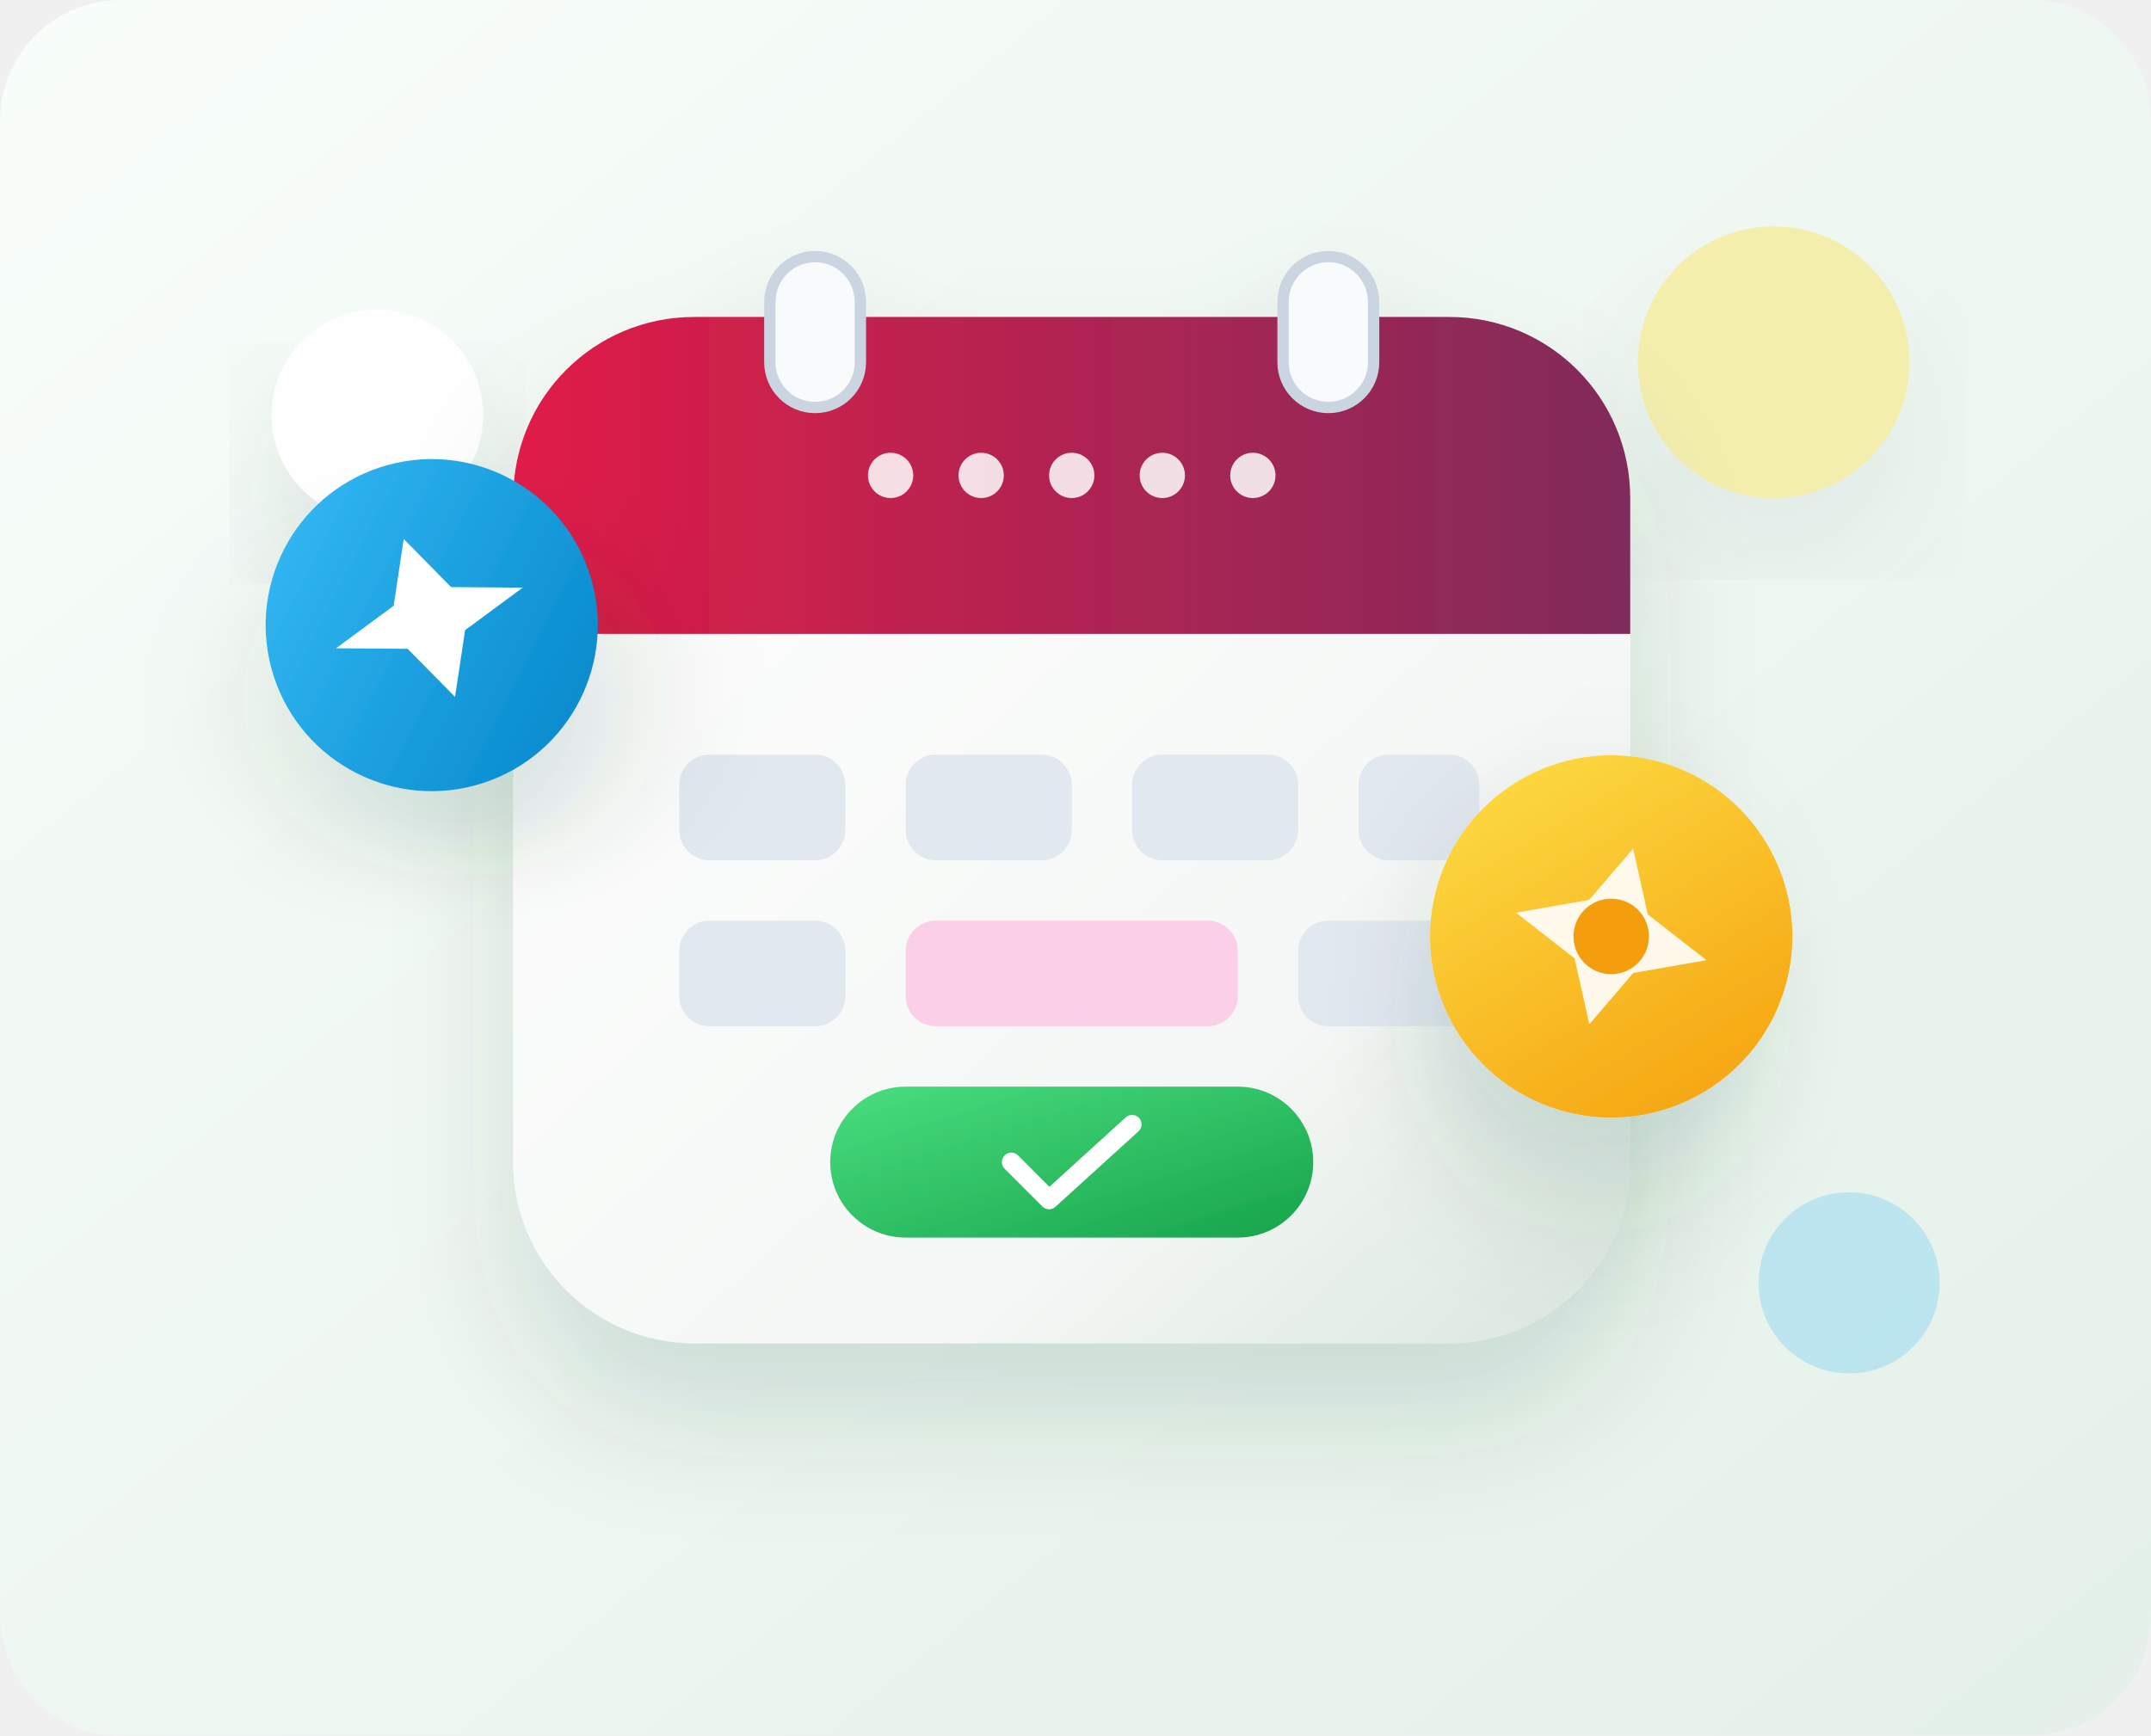
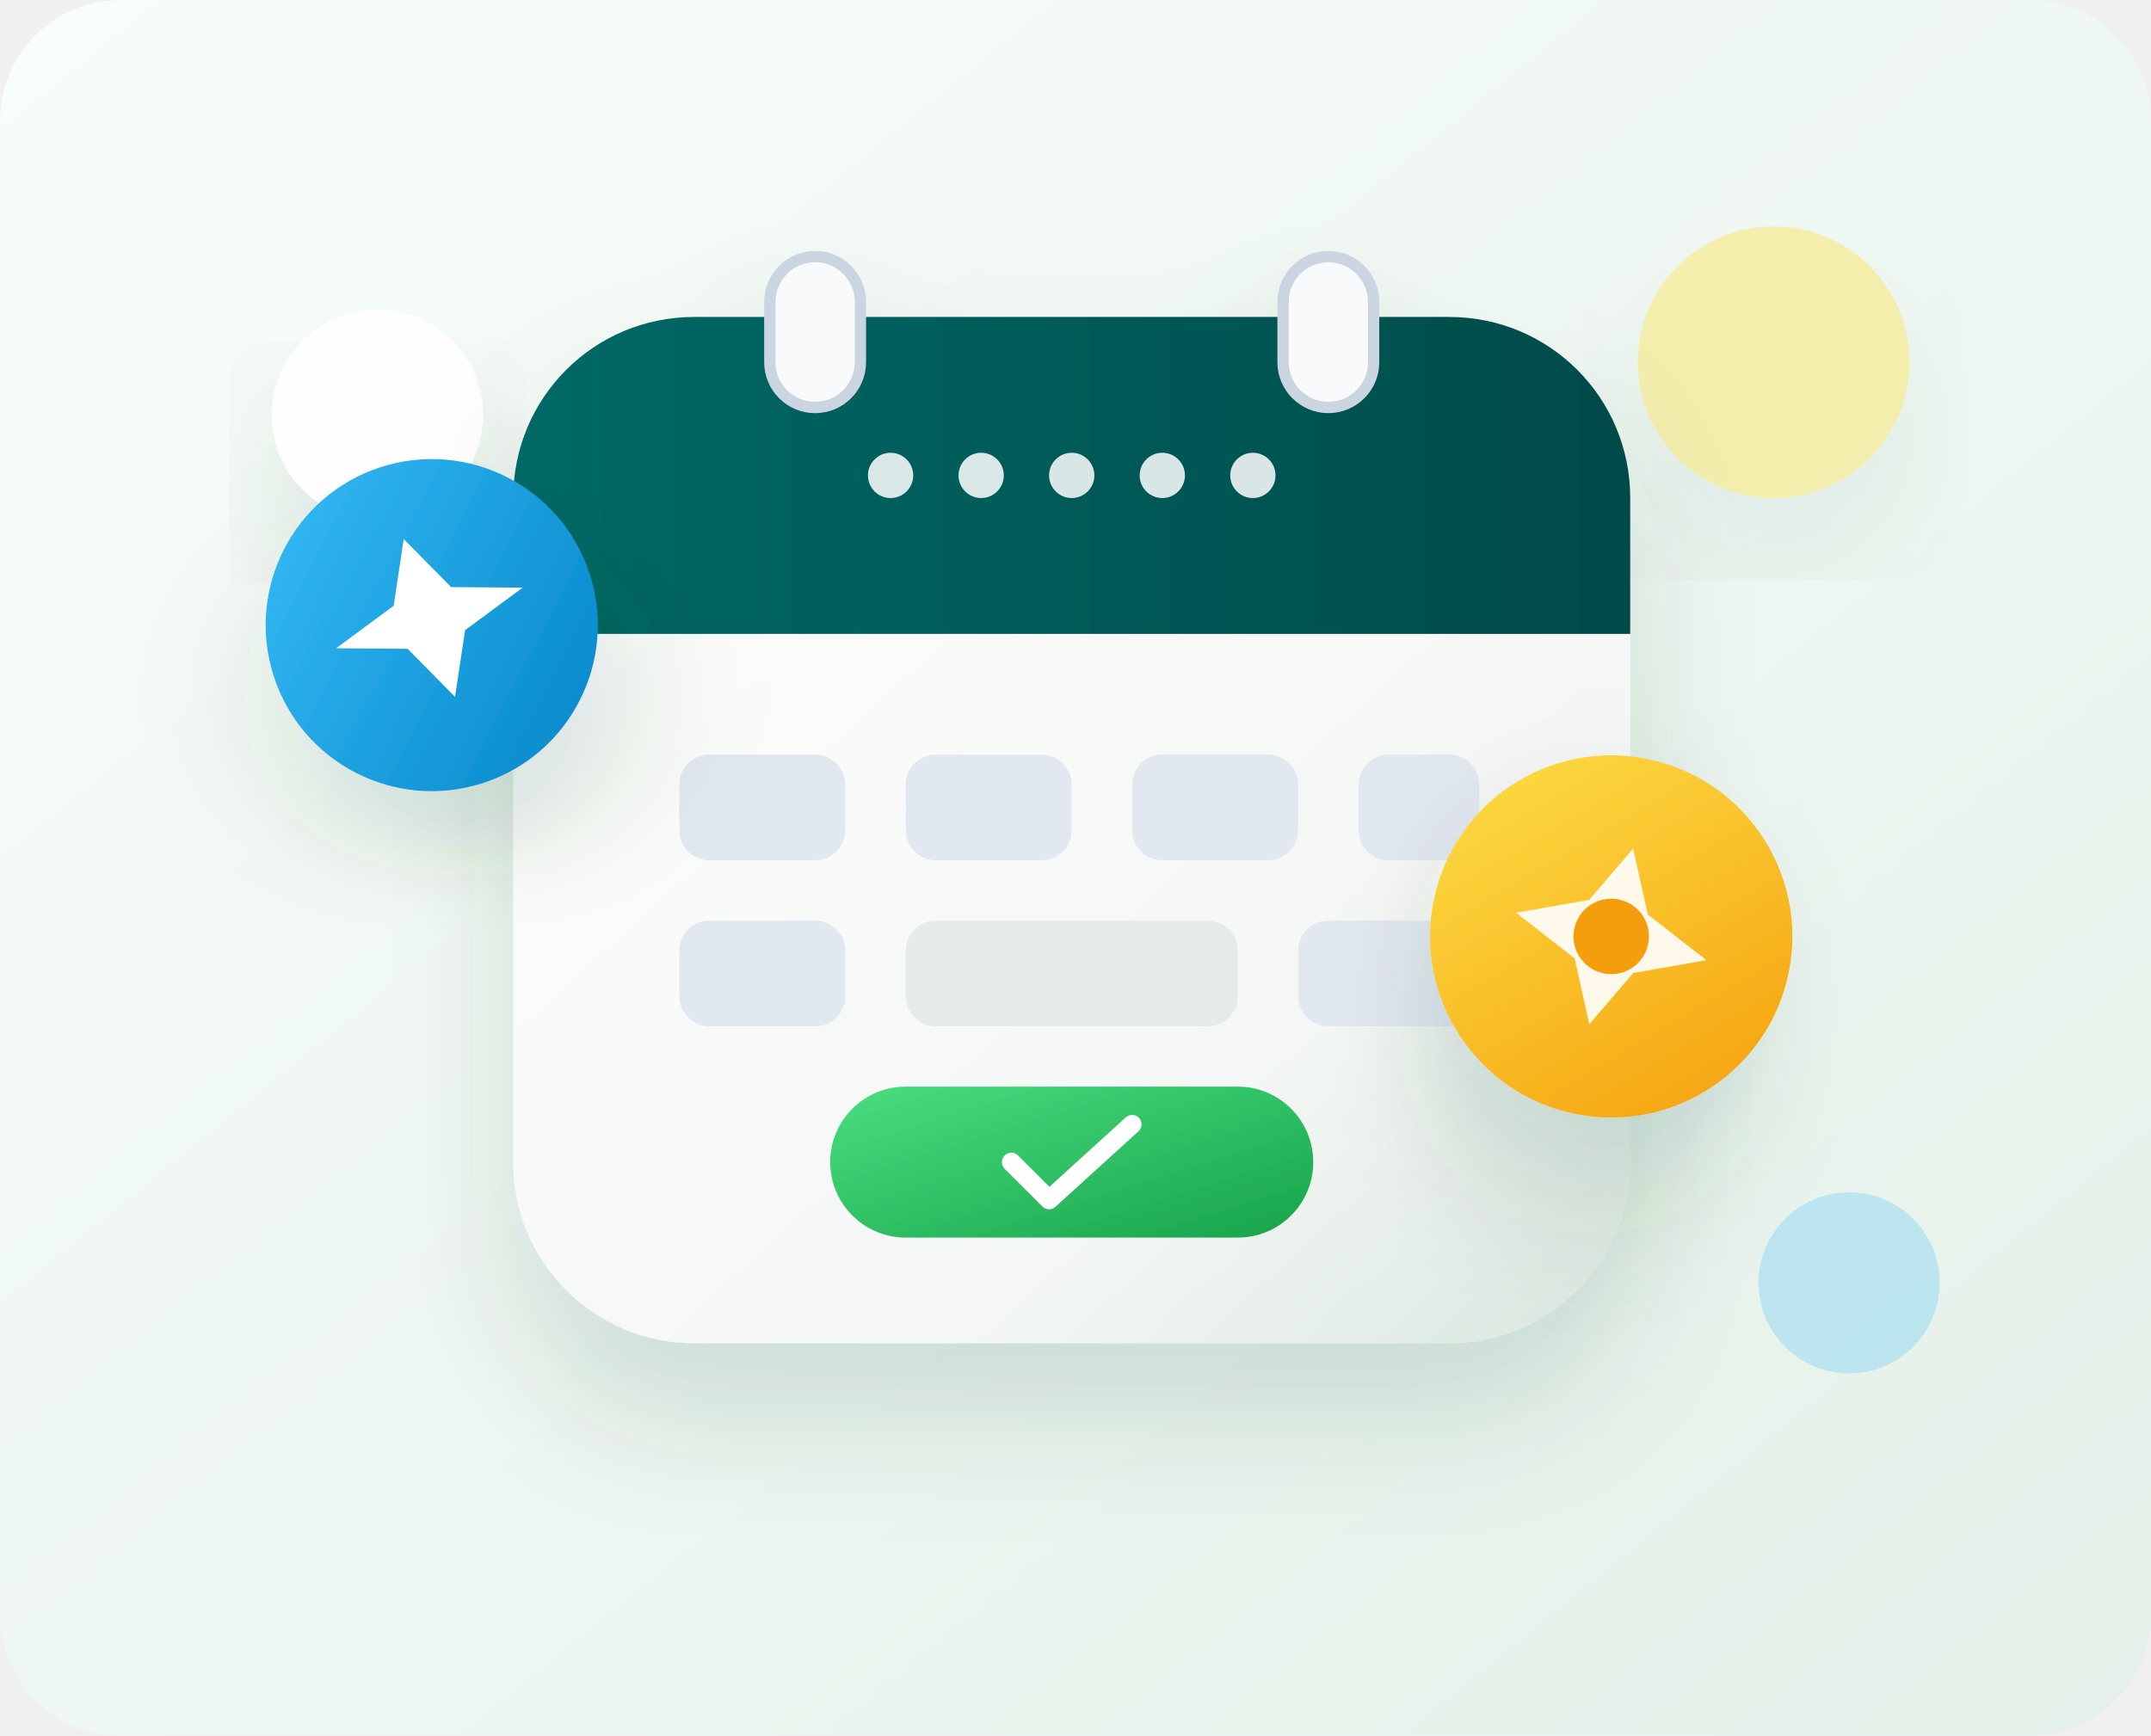
<svg xmlns="http://www.w3.org/2000/svg" viewBox="0 0 285 230" width="285" height="230">
  <defs>
    <linearGradient id="bgGrad" x1="0%" y1="0%" x2="100%" y2="100%">
      <stop offset="0%" stop-color="#f8fdfa" />
      <stop offset="50%" stop-color="#eff7f2" />
      <stop offset="100%" stop-color="#e3f0e8" />
    </linearGradient>
    <linearGradient id="calBody" x1="0%" y1="0%" x2="100%" y2="100%">
      <stop offset="0%" stop-color="#ffffff" />
      <stop offset="70%" stop-color="#f4f7f5" />
      <stop offset="100%" stop-color="#d9e6de" />
    </linearGradient>
    <linearGradient id="calHeader" x1="0%" y1="0%" x2="100%" y2="0%">
-       <stop offset="0%" stop-color="#e11d48" />
-       <stop offset="100%" stop-color="#802B5B" />
+       <stop offset="0%" stop-color="#006966" />
+       <stop offset="100%" stop-color="#004B49" />
    </linearGradient>
    <linearGradient id="goldGrad" x1="0%" y1="0%" x2="100%" y2="100%">
      <stop offset="0%" stop-color="#fde047" />
      <stop offset="100%" stop-color="#f59e0b" />
    </linearGradient>
    <linearGradient id="cyanBadge" x1="0%" y1="0%" x2="100%" y2="100%">
      <stop offset="0%" stop-color="#38bdf8" />
      <stop offset="100%" stop-color="#0284c7" />
    </linearGradient>
    <linearGradient id="greenBadge" x1="0%" y1="0%" x2="100%" y2="100%">
      <stop offset="0%" stop-color="#4ade80" />
      <stop offset="100%" stop-color="#16a34a" />
    </linearGradient>
    <filter id="shadow3d" x="-20%" y="-20%" width="140%" height="150%">
      <feDropShadow dx="0" dy="10" stdDeviation="8" flood-color="#1f3b28" flood-opacity="0.14" />
    </filter>
    <filter id="glowSubtle" x="-30%" y="-30%" width="160%" height="160%">
      <feGaussianBlur stdDeviation="6" result="blur" />
      <feComposite in="SourceGraphic" in2="blur" operator="over" />
    </filter>
  </defs>
  <rect width="285" height="230" fill="url(#bgGrad)" rx="16" />
  <circle cx="50" cy="55" r="14" fill="#ffffff" opacity="0.8" filter="url(#shadow3d)" />
  <circle cx="235" cy="48" r="18" fill="#fde047" opacity="0.4" filter="url(#shadow3d)" />
  <circle cx="245" cy="170" r="12" fill="#38bdf8" opacity="0.25" />
  <g filter="url(#shadow3d)" transform="translate(68, 42)">
    <rect x="0" y="0" width="148" height="136" rx="24" fill="url(#calBody)" />
    <path d="M 0 24 C 0 10.7 10.7 0 24 0 L 124 0 C 137.3 0 148 10.7 148 24 L 148 42 L 0 42 Z" fill="url(#calHeader)" />
    <rect x="34" y="-8" width="12" height="20" rx="6" fill="#f8fafc" stroke="#cbd5e1" stroke-width="1.5" />
    <rect x="102" y="-8" width="12" height="20" rx="6" fill="#f8fafc" stroke="#cbd5e1" stroke-width="1.5" />
    <circle cx="50" cy="21" r="3" fill="#ffffff" opacity="0.85" />
    <circle cx="62" cy="21" r="3" fill="#ffffff" opacity="0.85" />
    <circle cx="74" cy="21" r="3" fill="#ffffff" opacity="0.85" />
    <circle cx="86" cy="21" r="3" fill="#ffffff" opacity="0.85" />
    <circle cx="98" cy="21" r="3" fill="#ffffff" opacity="0.85" />
    <rect x="22" y="58" width="22" height="14" rx="4" fill="#e2e8f0" />
    <rect x="52" y="58" width="22" height="14" rx="4" fill="#e2e8f0" />
    <rect x="82" y="58" width="22" height="14" rx="4" fill="#e2e8f0" />
    <rect x="112" y="58" width="16" height="14" rx="4" fill="#e2e8f0" />
    <rect x="22" y="80" width="22" height="14" rx="4" fill="#e2e8f0" />
-     <rect x="52" y="80" width="44" height="14" rx="4" fill="#fbcfe8" />
+     <rect x="52" y="80" width="44" height="14" rx="4" fill="#E5EAEA" />
    <rect x="104" y="80" width="24" height="14" rx="4" fill="#e2e8f0" />
    <rect x="42" y="102" width="64" height="20" rx="10" fill="url(#greenBadge)" />
    <path d="M 66 112 L 71 117 L 82 107" fill="none" stroke="#ffffff" stroke-width="2.5" stroke-linecap="round" stroke-linejoin="round" />
  </g>
  <g filter="url(#shadow3d)" transform="translate(32, 70) rotate(-18)">
    <circle cx="20" cy="20" r="22" fill="url(#cyanBadge)" />
    <path d="M 20 8 L 24 16 L 33 19 L 24 22 L 20 30 L 16 22 L 7 19 L 16 16 Z" fill="#ffffff" />
  </g>
  <g filter="url(#shadow3d)" transform="translate(196, 95) rotate(14)">
    <circle cx="24" cy="24" r="24" fill="url(#goldGrad)" />
    <path d="M 24 12 L 28 20 L 37 24 L 28 28 L 24 36 L 20 28 L 11 24 L 20 20 Z" fill="#ffffff" opacity="0.9" />
    <circle cx="24" cy="24" r="5" fill="#f59e0b" />
  </g>
</svg>
